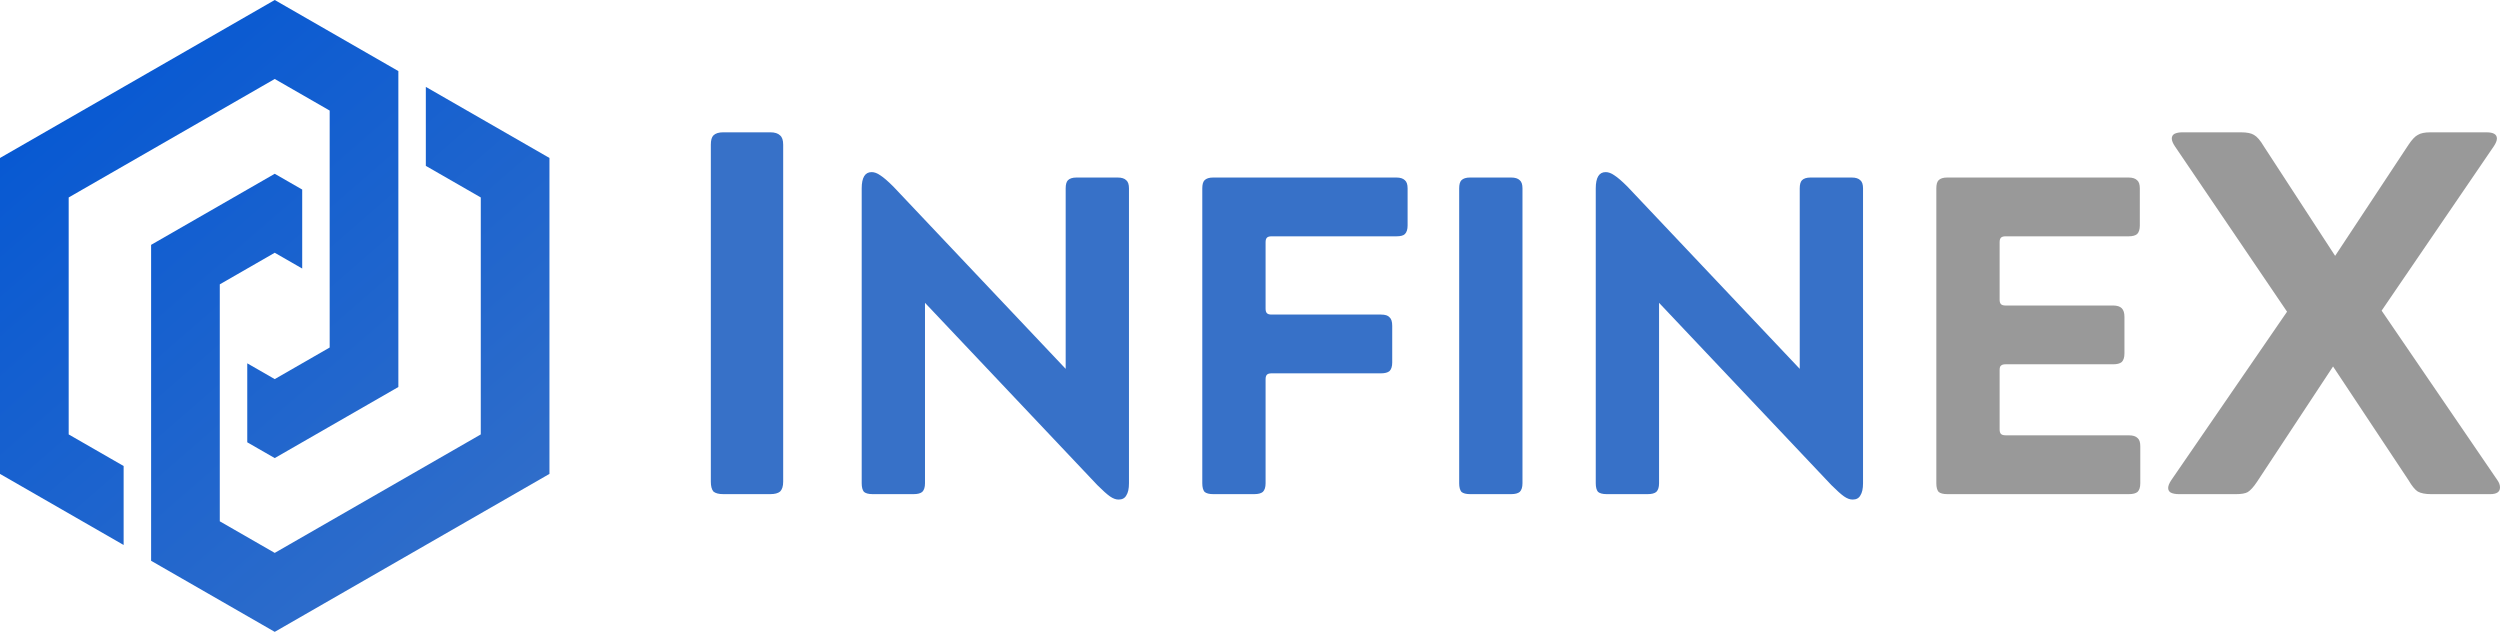
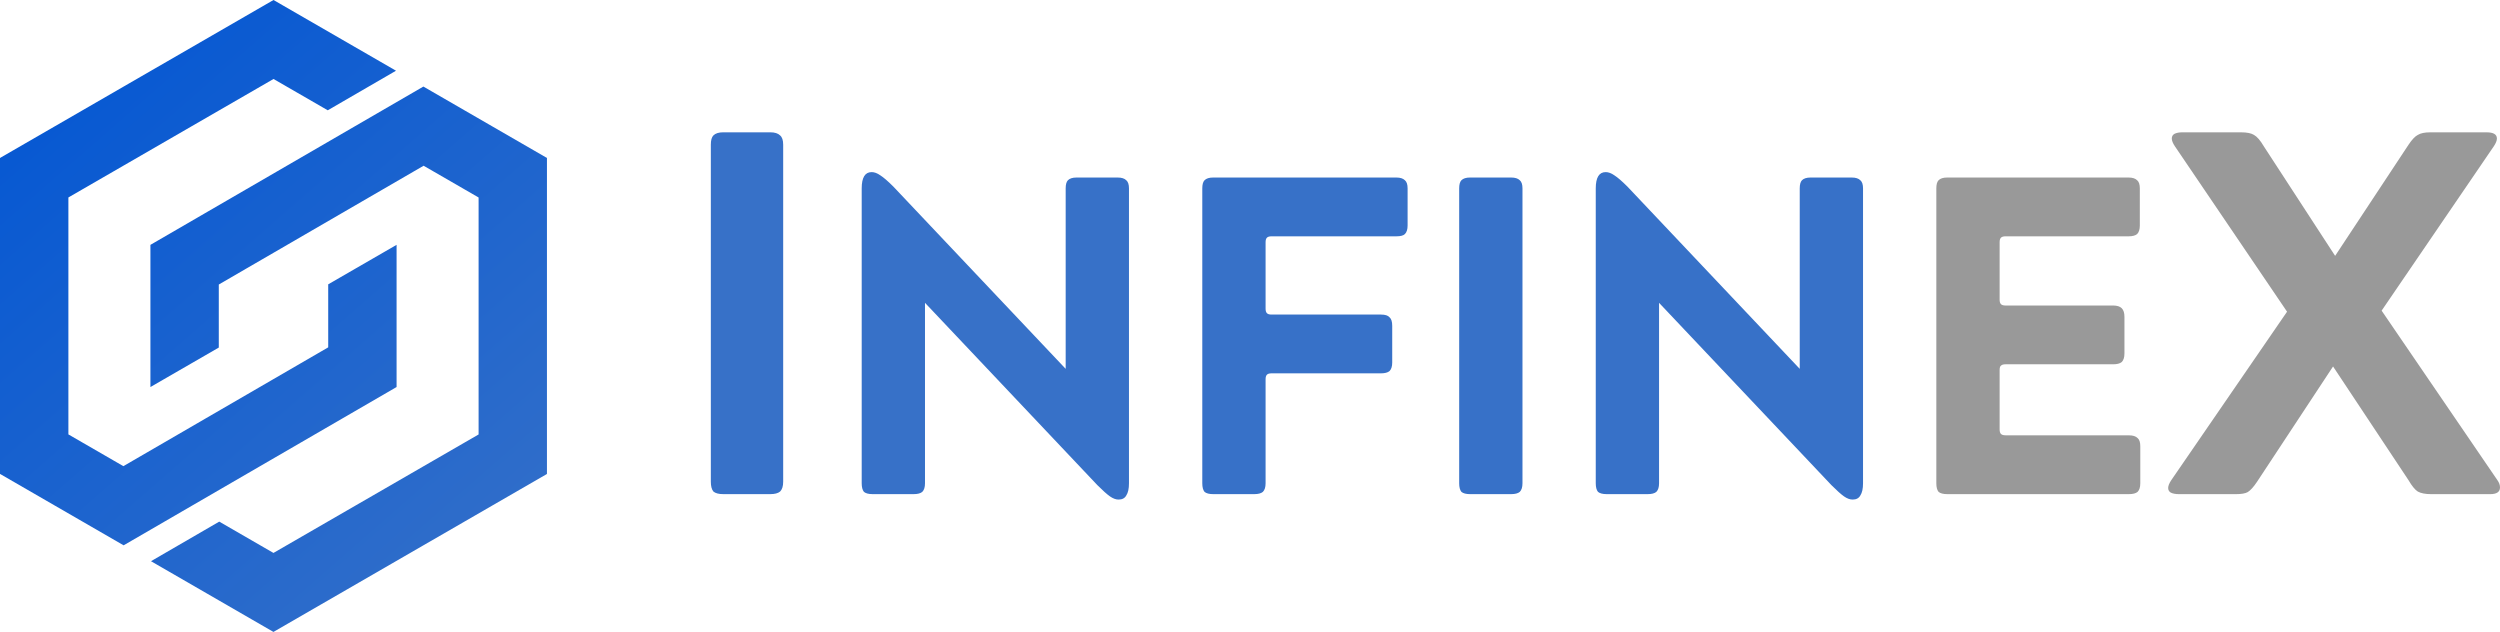
<svg xmlns="http://www.w3.org/2000/svg" xmlns:xlink="http://www.w3.org/1999/xlink" width="136.498mm" height="34.5mm" viewBox="0 0 136.498 34.5" version="1.1" id="svg2143">
  <defs id="defs2137">
    <rect x="142.239" y="13.526" width="461.509" height="140.64" id="rect7657" />
    <linearGradient id="linearGradient883">
      <stop style="stop-color:#0055d4;stop-opacity:1" offset="0" id="stop879" />
      <stop style="stop-color:#3771c8;stop-opacity:1" offset="1" id="stop881" />
    </linearGradient>
    <rect x="39.228" y="37.295" width="141.494" height="54.212" id="rect862" />
    <rect x="55.562" y="129.268" width="136.214" height="42.597" id="rect2708" />
    <rect x="55.562" y="129.268" width="123.117" height="43.934" id="rect2708-5" />
    <rect x="55.562" y="129.268" width="118.307" height="31.372" id="rect2725" />
    <rect x="55.562" y="129.268" width="136.214" height="42.597" id="rect2708-9" />
    <rect x="55.562" y="129.268" width="136.214" height="42.597" id="rect2761" />
    <rect x="55.562" y="129.268" width="123.117" height="43.934" id="rect2708-5-3" />
    <rect x="55.562" y="129.268" width="123.117" height="43.934" id="rect2764" />
    <linearGradient xlink:href="#linearGradient1002" id="linearGradient1004" x1="29.458" y1="135.994" x2="37.707" y2="156.262" gradientUnits="userSpaceOnUse" gradientTransform="translate(-20.70741,-129.2501)" />
    <linearGradient id="linearGradient1002">
      <stop style="stop-color:#326400;stop-opacity:1" offset="0" id="stop998" />
      <stop style="stop-color:#329600;stop-opacity:1" offset="1" id="stop1006" />
    </linearGradient>
    <linearGradient xlink:href="#linearGradient4507" id="linearGradient4509" x1="302.361" y1="398.268" x2="491.338" y2="724.252" gradientUnits="userSpaceOnUse" />
    <linearGradient id="linearGradient4507">
      <stop style="stop-color:#808080;stop-opacity:1" offset="0" id="stop4503" />
      <stop style="stop-color:#999999;stop-opacity:1" offset="1" id="stop4505" />
    </linearGradient>
    <linearGradient xlink:href="#linearGradient4477" id="linearGradient4479" x1="207.873" y1="496.861" x2="397.404" y2="630.514" gradientUnits="userSpaceOnUse" />
    <linearGradient id="linearGradient4477">
      <stop style="stop-color:#d40000;stop-opacity:1" offset="0" id="stop4473" />
      <stop style="stop-color:#ff0000;stop-opacity:1" offset="1" id="stop4475" />
    </linearGradient>
    <linearGradient xlink:href="#linearGradient4493" id="linearGradient4497" gradientUnits="userSpaceOnUse" x1="585.826" y1="626.514" x2="396.295" y2="492.861" />
    <linearGradient id="linearGradient4493">
      <stop style="stop-color:#00d400;stop-opacity:1" offset="0" id="stop4489" />
      <stop style="stop-color:#008000;stop-opacity:1" offset="1" id="stop4491" />
    </linearGradient>
    <linearGradient xlink:href="#linearGradient4507-9" id="linearGradient4509-8" x1="302.361" y1="398.268" x2="491.338" y2="724.252" gradientUnits="userSpaceOnUse" gradientTransform="matrix(0.07937478,0,0,0.07937478,-14.49984,-25.29993)" />
    <linearGradient id="linearGradient4507-9">
      <stop style="stop-color:#820082;stop-opacity:1" offset="0" id="stop4503-8" />
      <stop style="stop-color:#a0008c;stop-opacity:1" offset="1" id="stop4505-4" />
    </linearGradient>
-     <linearGradient xlink:href="#linearGradient883" id="linearGradient4509-1" x1="189.343" y1="325.408" x2="289.343" y2="440.408" gradientUnits="userSpaceOnUse" gradientTransform="matrix(0.3000002,0,0,0.3000002,-56.80281,-97.62234)" />
+     <linearGradient xlink:href="#linearGradient883" id="linearGradient4509-1" x1="189.343" y1="325.408" x2="289.343" y2="440.408" gradientUnits="userSpaceOnUse" gradientTransform="matrix(0.2967455,0,0,0.2980856,-55.86255,-96.77916)" />
    <linearGradient xlink:href="#linearGradient4477" id="linearGradient4479-2" x1="207.873" y1="496.861" x2="397.404" y2="630.514" gradientUnits="userSpaceOnUse" gradientTransform="matrix(0.07937504,0,0,0.07937504,-14.49994,-25.30009)" />
    <linearGradient xlink:href="#linearGradient4493" id="linearGradient4497-9" gradientUnits="userSpaceOnUse" x1="585.826" y1="626.514" x2="396.295" y2="492.861" gradientTransform="matrix(0.07937504,0,0,0.07937504,-14.49994,-25.30009)" />
  </defs>
-   <path d="m 42.761,26.302 q 0,0.367 -0.169,0.536 -0.169,0.141 -0.536,0.141 h -2.568 q -0.367,0 -0.536,-0.141 -0.141,-0.169 -0.141,-0.536 V 7.901 q 0,-0.367 0.141,-0.508 0.169,-0.169 0.536,-0.169 h 2.568 q 0.367,0 0.536,0.169 0.169,0.141 0.169,0.508 z" style="font-weight:600;font-size:106.667px;font-family:'Posterama 2001 W04';-inkscape-font-specification:'Posterama 2001 W04 Semi-Bold';white-space:pre;fill:#3771c8;stroke-width:1" id="path13756" />
-   <path d="m 58.185,10.286 q 0,-0.321 0.123,-0.445 0.148,-0.148 0.469,-0.148 h 2.247 q 0.321,0 0.469,0.148 0.148,0.123 0.148,0.445 v 16.101 q 0,0.444 -0.148,0.667 -0.123,0.222 -0.42,0.222 -0.222,0 -0.469,-0.173 -0.247,-0.173 -0.691,-0.617 l -9.409,-9.952 v 9.853 q 0,0.321 -0.148,0.469 -0.148,0.123 -0.469,0.123 h -2.247 q -0.321,0 -0.469,-0.123 -0.123,-0.148 -0.123,-0.469 V 10.286 q 0,-0.889 0.543,-0.889 0.222,0 0.469,0.173 0.272,0.173 0.716,0.617 l 9.409,9.952 z" style="font-weight:600;font-size:93.333px;font-family:'Posterama 2001 W04';-inkscape-font-specification:'Posterama 2001 W04 Semi-Bold';white-space:pre;fill:#3771c8;stroke-width:1" id="path13758" />
-   <path d="m 69.1,26.387 q 0,0.321 -0.148,0.469 -0.148,0.123 -0.469,0.123 h -2.247 q -0.321,0 -0.469,-0.123 -0.123,-0.148 -0.123,-0.469 V 10.286 q 0,-0.321 0.123,-0.445 0.148,-0.148 0.469,-0.148 h 10.001 q 0.321,0 0.469,0.148 0.148,0.123 0.148,0.445 v 2.025 q 0,0.321 -0.148,0.469 -0.123,0.123 -0.469,0.123 h -6.816 q -0.173,0 -0.247,0.074 -0.074,0.074 -0.074,0.247 v 3.63 q 0,0.173 0.074,0.247 0.074,0.074 0.247,0.074 h 5.976 q 0.346,0 0.469,0.148 0.148,0.123 0.148,0.469 v 2 q 0,0.321 -0.148,0.469 -0.148,0.123 -0.469,0.123 h -5.976 q -0.173,0 -0.247,0.074 -0.074,0.074 -0.074,0.247 z" style="font-weight:600;font-size:93.333px;font-family:'Posterama 2001 W04';-inkscape-font-specification:'Posterama 2001 W04 Semi-Bold';white-space:pre;fill:#3771c8;stroke-width:1" id="path13760" />
-   <path d="m 83.126,26.387 q 0,0.321 -0.148,0.469 -0.148,0.123 -0.469,0.123 h -2.247 q -0.321,0 -0.469,-0.123 -0.123,-0.148 -0.123,-0.469 V 10.286 q 0,-0.321 0.123,-0.445 0.148,-0.148 0.469,-0.148 h 2.247 q 0.321,0 0.469,0.148 0.148,0.123 0.148,0.445 z" style="font-weight:600;font-size:93.333px;font-family:'Posterama 2001 W04';-inkscape-font-specification:'Posterama 2001 W04 Semi-Bold';white-space:pre;fill:#3771c8;stroke-width:1" id="path13762" />
-   <path d="m 98.264,10.286 q 0,-0.321 0.123,-0.445 0.148,-0.148 0.469,-0.148 h 2.247 q 0.321,0 0.469,0.148 0.148,0.123 0.148,0.445 v 16.101 q 0,0.444 -0.148,0.667 -0.123,0.222 -0.42,0.222 -0.222,0 -0.469,-0.173 -0.247,-0.173 -0.691,-0.617 l -9.409,-9.952 v 9.853 q 0,0.321 -0.148,0.469 -0.148,0.123 -0.469,0.123 H 87.719 q -0.321,0 -0.469,-0.123 -0.123,-0.148 -0.123,-0.469 V 10.286 q 0,-0.889 0.543,-0.889 0.222,0 0.469,0.173 0.272,0.173 0.716,0.617 l 9.409,9.952 z" style="font-weight:600;font-size:93.333px;font-family:'Posterama 2001 W04';-inkscape-font-specification:'Posterama 2001 W04 Semi-Bold';white-space:pre;fill:#3771c8;stroke-width:1" id="path13764" />
-   <path d="m 116.241,23.769 q 0.321,0 0.469,0.148 0.148,0.123 0.148,0.445 v 2.025 q 0,0.321 -0.148,0.469 -0.148,0.123 -0.469,0.123 h -9.927 q -0.321,0 -0.469,-0.123 -0.123,-0.148 -0.123,-0.469 V 10.286 q 0,-0.321 0.123,-0.445 0.148,-0.148 0.469,-0.148 h 9.902 q 0.321,0 0.469,0.148 0.148,0.123 0.148,0.445 v 2.025 q 0,0.321 -0.148,0.469 -0.148,0.123 -0.469,0.123 h -6.717 q -0.173,0 -0.247,0.074 -0.074,0.074 -0.074,0.247 v 3.136 q 0,0.173 0.074,0.247 0.074,0.074 0.247,0.074 h 5.877 q 0.321,0 0.469,0.148 0.148,0.148 0.148,0.469 v 2 q 0,0.321 -0.148,0.469 -0.148,0.123 -0.469,0.123 h -5.877 q -0.173,0 -0.247,0.074 -0.074,0.049 -0.074,0.247 v 3.235 q 0,0.173 0.074,0.247 0.074,0.074 0.247,0.074 z" style="font-weight:600;font-size:93.333px;font-family:'Posterama 2001 W04';-inkscape-font-specification:'Posterama 2001 W04 Semi-Bold';white-space:pre;fill:#999999;stroke-width:1;font-variation-settings:normal;opacity:1;vector-effect:none;fill-opacity:1;stroke-linecap:butt;stroke-linejoin:miter;stroke-miterlimit:4;stroke-dasharray:none;stroke-dashoffset:0;stroke-opacity:1;-inkscape-stroke:none;stop-color:#000000;stop-opacity:1" id="path13766" />
-   <path d="m 136.357,26.218 q 0.141,0.198 0.141,0.395 0,0.367 -0.536,0.367 h -3.217 q -0.48,0 -0.734,-0.141 -0.226,-0.141 -0.508,-0.621 l -4.12,-6.209 -4.149,6.294 q -0.282,0.423 -0.508,0.564 -0.198,0.113 -0.649,0.113 h -3.104 q -0.282,0 -0.452,-0.085 -0.141,-0.085 -0.141,-0.254 0,-0.169 0.169,-0.423 l 6.322,-9.2 -6.124,-9.031 q -0.169,-0.254 -0.169,-0.423 0,-0.169 0.141,-0.254 0.169,-0.085 0.423,-0.085 h 3.217 q 0.48,0 0.706,0.141 0.254,0.141 0.536,0.621 l 3.895,5.983 4.008,-6.068 q 0.282,-0.423 0.508,-0.536 0.226,-0.141 0.677,-0.141 h 3.076 q 0.564,0 0.564,0.339 0,0.169 -0.169,0.423 L 130.035,16.961 Z" style="font-weight:600;font-size:106.667px;font-family:'Posterama 2001 W04';-inkscape-font-specification:'Posterama 2001 W04 Semi-Bold';white-space:pre;fill:#999999;stroke-width:1" id="path13768" />
-   <path id="path847-9" style="font-variation-settings:normal;opacity:1;vector-effect:none;fill:url(#linearGradient4509-1);fill-opacity:1;stroke:none;stroke-width:3.948;stroke-linecap:butt;stroke-linejoin:miter;stroke-miterlimit:4;stroke-dasharray:none;stroke-dashoffset:0;stroke-opacity:1;-inkscape-stroke:none;stop-color:#000000;stop-opacity:1" d="M 15,0 0,8.625 V 25.875 l 6.75,3.881 v -4.312 L 3.75,23.719 V 10.781 l 11.25,-6.469 3,1.725 v 1.523 3.652 4.312 1.927 1.523 l -3,1.725 -1.5,-0.862 v 4.312 l 1.5,0.862 6.75,-3.881 V 13.369 12.506 8.194 3.881 Z m 8.25,4.744 v 4.312 l 3,1.725 V 23.719 L 15,30.188 12,28.463 v -1.705 -3.47 -4.312 -2.11 -1.341 l 3,-1.725 1.5,0.862 V 10.35 L 15,9.488 8.25,13.369 v 2.156 5.606 1.771 3.404 4.312 l 6.75,3.881 15,-8.625 V 8.625 Z" />
+   <path d="m 42.761,26.302 q 0,0.367 -0.169,0.536 -0.169,0.141 -0.536,0.141 h -2.568 q -0.367,0 -0.536,-0.141 -0.141,-0.169 -0.141,-0.536 V 7.901 q 0,-0.367 0.141,-0.508 0.169,-0.169 0.536,-0.169 h 2.568 q 0.367,0 0.536,0.169 0.169,0.141 0.169,0.508 z" style="font-weight:600;font-size:106.667px;font-family:'Posterama 2001 W04';-inkscape-font-specification:'Posterama 2001 W04 Semi-Bold';white-space:pre;fill:#3771c8;stroke-width:1" id="path3173" />
+   <path d="m 58.185,10.286 q 0,-0.321 0.123,-0.445 0.148,-0.148 0.469,-0.148 h 2.247 q 0.321,0 0.469,0.148 0.148,0.123 0.148,0.445 v 16.101 q 0,0.444 -0.148,0.667 -0.123,0.222 -0.42,0.222 -0.222,0 -0.469,-0.173 -0.247,-0.173 -0.691,-0.617 l -9.409,-9.952 v 9.853 q 0,0.321 -0.148,0.469 -0.148,0.123 -0.469,0.123 h -2.247 q -0.321,0 -0.469,-0.123 -0.123,-0.148 -0.123,-0.469 V 10.286 q 0,-0.889 0.543,-0.889 0.222,0 0.469,0.173 0.272,0.173 0.716,0.617 l 9.409,9.952 z" style="font-weight:600;font-size:93.333px;font-family:'Posterama 2001 W04';-inkscape-font-specification:'Posterama 2001 W04 Semi-Bold';white-space:pre;fill:#3771c8;stroke-width:1" id="path3175" />
+   <path d="m 69.1,26.387 q 0,0.321 -0.148,0.469 -0.148,0.123 -0.469,0.123 h -2.247 q -0.321,0 -0.469,-0.123 -0.123,-0.148 -0.123,-0.469 V 10.286 q 0,-0.321 0.123,-0.445 0.148,-0.148 0.469,-0.148 h 10.001 q 0.321,0 0.469,0.148 0.148,0.123 0.148,0.445 v 2.025 q 0,0.321 -0.148,0.469 -0.123,0.123 -0.469,0.123 h -6.816 q -0.173,0 -0.247,0.074 -0.074,0.074 -0.074,0.247 v 3.63 q 0,0.173 0.074,0.247 0.074,0.074 0.247,0.074 h 5.976 q 0.346,0 0.469,0.148 0.148,0.123 0.148,0.469 v 2 q 0,0.321 -0.148,0.469 -0.148,0.123 -0.469,0.123 h -5.976 q -0.173,0 -0.247,0.074 -0.074,0.074 -0.074,0.247 z" style="font-weight:600;font-size:93.333px;font-family:'Posterama 2001 W04';-inkscape-font-specification:'Posterama 2001 W04 Semi-Bold';white-space:pre;fill:#3771c8;stroke-width:1" id="path3177" />
+   <path d="m 83.126,26.387 q 0,0.321 -0.148,0.469 -0.148,0.123 -0.469,0.123 h -2.247 q -0.321,0 -0.469,-0.123 -0.123,-0.148 -0.123,-0.469 V 10.286 q 0,-0.321 0.123,-0.445 0.148,-0.148 0.469,-0.148 h 2.247 q 0.321,0 0.469,0.148 0.148,0.123 0.148,0.445 z" style="font-weight:600;font-size:93.333px;font-family:'Posterama 2001 W04';-inkscape-font-specification:'Posterama 2001 W04 Semi-Bold';white-space:pre;fill:#3771c8;stroke-width:1" id="path3179" />
+   <path d="m 98.264,10.286 q 0,-0.321 0.123,-0.445 0.148,-0.148 0.469,-0.148 h 2.247 q 0.321,0 0.469,0.148 0.148,0.123 0.148,0.445 v 16.101 q 0,0.444 -0.148,0.667 -0.123,0.222 -0.42,0.222 -0.222,0 -0.469,-0.173 -0.247,-0.173 -0.691,-0.617 l -9.409,-9.952 v 9.853 q 0,0.321 -0.148,0.469 -0.148,0.123 -0.469,0.123 H 87.719 q -0.321,0 -0.469,-0.123 -0.123,-0.148 -0.123,-0.469 V 10.286 q 0,-0.889 0.543,-0.889 0.222,0 0.469,0.173 0.272,0.173 0.716,0.617 l 9.409,9.952 z" style="font-weight:600;font-size:93.333px;font-family:'Posterama 2001 W04';-inkscape-font-specification:'Posterama 2001 W04 Semi-Bold';white-space:pre;fill:#3771c8;stroke-width:1" id="path3181" />
+   <path d="m 116.241,23.769 q 0.321,0 0.469,0.148 0.148,0.123 0.148,0.445 v 2.025 q 0,0.321 -0.148,0.469 -0.148,0.123 -0.469,0.123 h -9.927 q -0.321,0 -0.469,-0.123 -0.123,-0.148 -0.123,-0.469 V 10.286 q 0,-0.321 0.123,-0.445 0.148,-0.148 0.469,-0.148 h 9.902 q 0.321,0 0.469,0.148 0.148,0.123 0.148,0.445 v 2.025 q 0,0.321 -0.148,0.469 -0.148,0.123 -0.469,0.123 h -6.717 q -0.173,0 -0.247,0.074 -0.074,0.074 -0.074,0.247 v 3.136 q 0,0.173 0.074,0.247 0.074,0.074 0.247,0.074 h 5.877 q 0.321,0 0.469,0.148 0.148,0.148 0.148,0.469 v 2 q 0,0.321 -0.148,0.469 -0.148,0.123 -0.469,0.123 h -5.877 q -0.173,0 -0.247,0.074 -0.074,0.049 -0.074,0.247 v 3.235 q 0,0.173 0.074,0.247 0.074,0.074 0.247,0.074 z" style="font-weight:600;font-size:93.333px;font-family:'Posterama 2001 W04';-inkscape-font-specification:'Posterama 2001 W04 Semi-Bold';font-variation-settings:normal;white-space:pre;opacity:1;vector-effect:none;fill:#999999;fill-opacity:1;stroke-width:1;stroke-linecap:butt;stroke-linejoin:miter;stroke-miterlimit:4;stroke-dasharray:none;stroke-dashoffset:0;stroke-opacity:1;-inkscape-stroke:none;stop-color:#000000;stop-opacity:1" id="path3183" />
+   <path d="m 136.357,26.218 q 0.141,0.198 0.141,0.395 0,0.367 -0.536,0.367 h -3.217 q -0.48,0 -0.734,-0.141 -0.226,-0.141 -0.508,-0.621 l -4.12,-6.209 -4.149,6.294 q -0.282,0.423 -0.508,0.564 -0.198,0.113 -0.649,0.113 h -3.104 q -0.282,0 -0.452,-0.085 -0.141,-0.085 -0.141,-0.254 0,-0.169 0.169,-0.423 l 6.322,-9.2 -6.124,-9.031 q -0.169,-0.254 -0.169,-0.423 0,-0.169 0.141,-0.254 0.169,-0.085 0.423,-0.085 h 3.217 q 0.48,0 0.706,0.141 0.254,0.141 0.536,0.621 l 3.895,5.983 4.008,-6.068 q 0.282,-0.423 0.508,-0.536 0.226,-0.141 0.677,-0.141 h 3.076 q 0.564,0 0.564,0.339 0,0.169 -0.169,0.423 L 130.035,16.961 Z" style="font-weight:600;font-size:106.667px;font-family:'Posterama 2001 W04';-inkscape-font-specification:'Posterama 2001 W04 Semi-Bold';white-space:pre;fill:#999999;stroke-width:1" id="path3185" />
+   <path id="path847" style="font-variation-settings:normal;opacity:1;vector-effect:none;fill:url(#linearGradient4509-1);fill-opacity:1;stroke:none;stroke-width:3.914;stroke-linecap:butt;stroke-linejoin:miter;stroke-miterlimit:4;stroke-dasharray:none;stroke-dashoffset:0;stroke-opacity:1;-inkscape-stroke:none;stop-color:#000000;stop-opacity:1" d="M 14.933,0 0,8.625 V 25.875 l 6.75,3.899 3.726,-2.161 4.264,-2.473 6.913,-4.009 v -7.763 l -3.733,2.156 v 3.441 l -1.494,0.866 -1.494,0.867 -3.726,2.161 -2.235,1.297 -2.235,1.296 -3.002,-1.734 V 10.781 l 11.2,-6.469 2.961,1.71 3.726,-2.161 z m 8.183,4.726 -3.726,2.161 -4.264,2.473 -6.913,4.009 v 7.763 l 3.733,-2.156 v -3.441 l 1.494,-0.867 1.494,-0.866 3.725,-2.161 2.235,-1.296 2.235,-1.296 3.002,1.734 v 12.938 l -11.2,6.469 -2.961,-1.71 -3.726,2.161 6.686,3.862 14.933,-8.625 V 8.625 Z" />
</svg>
